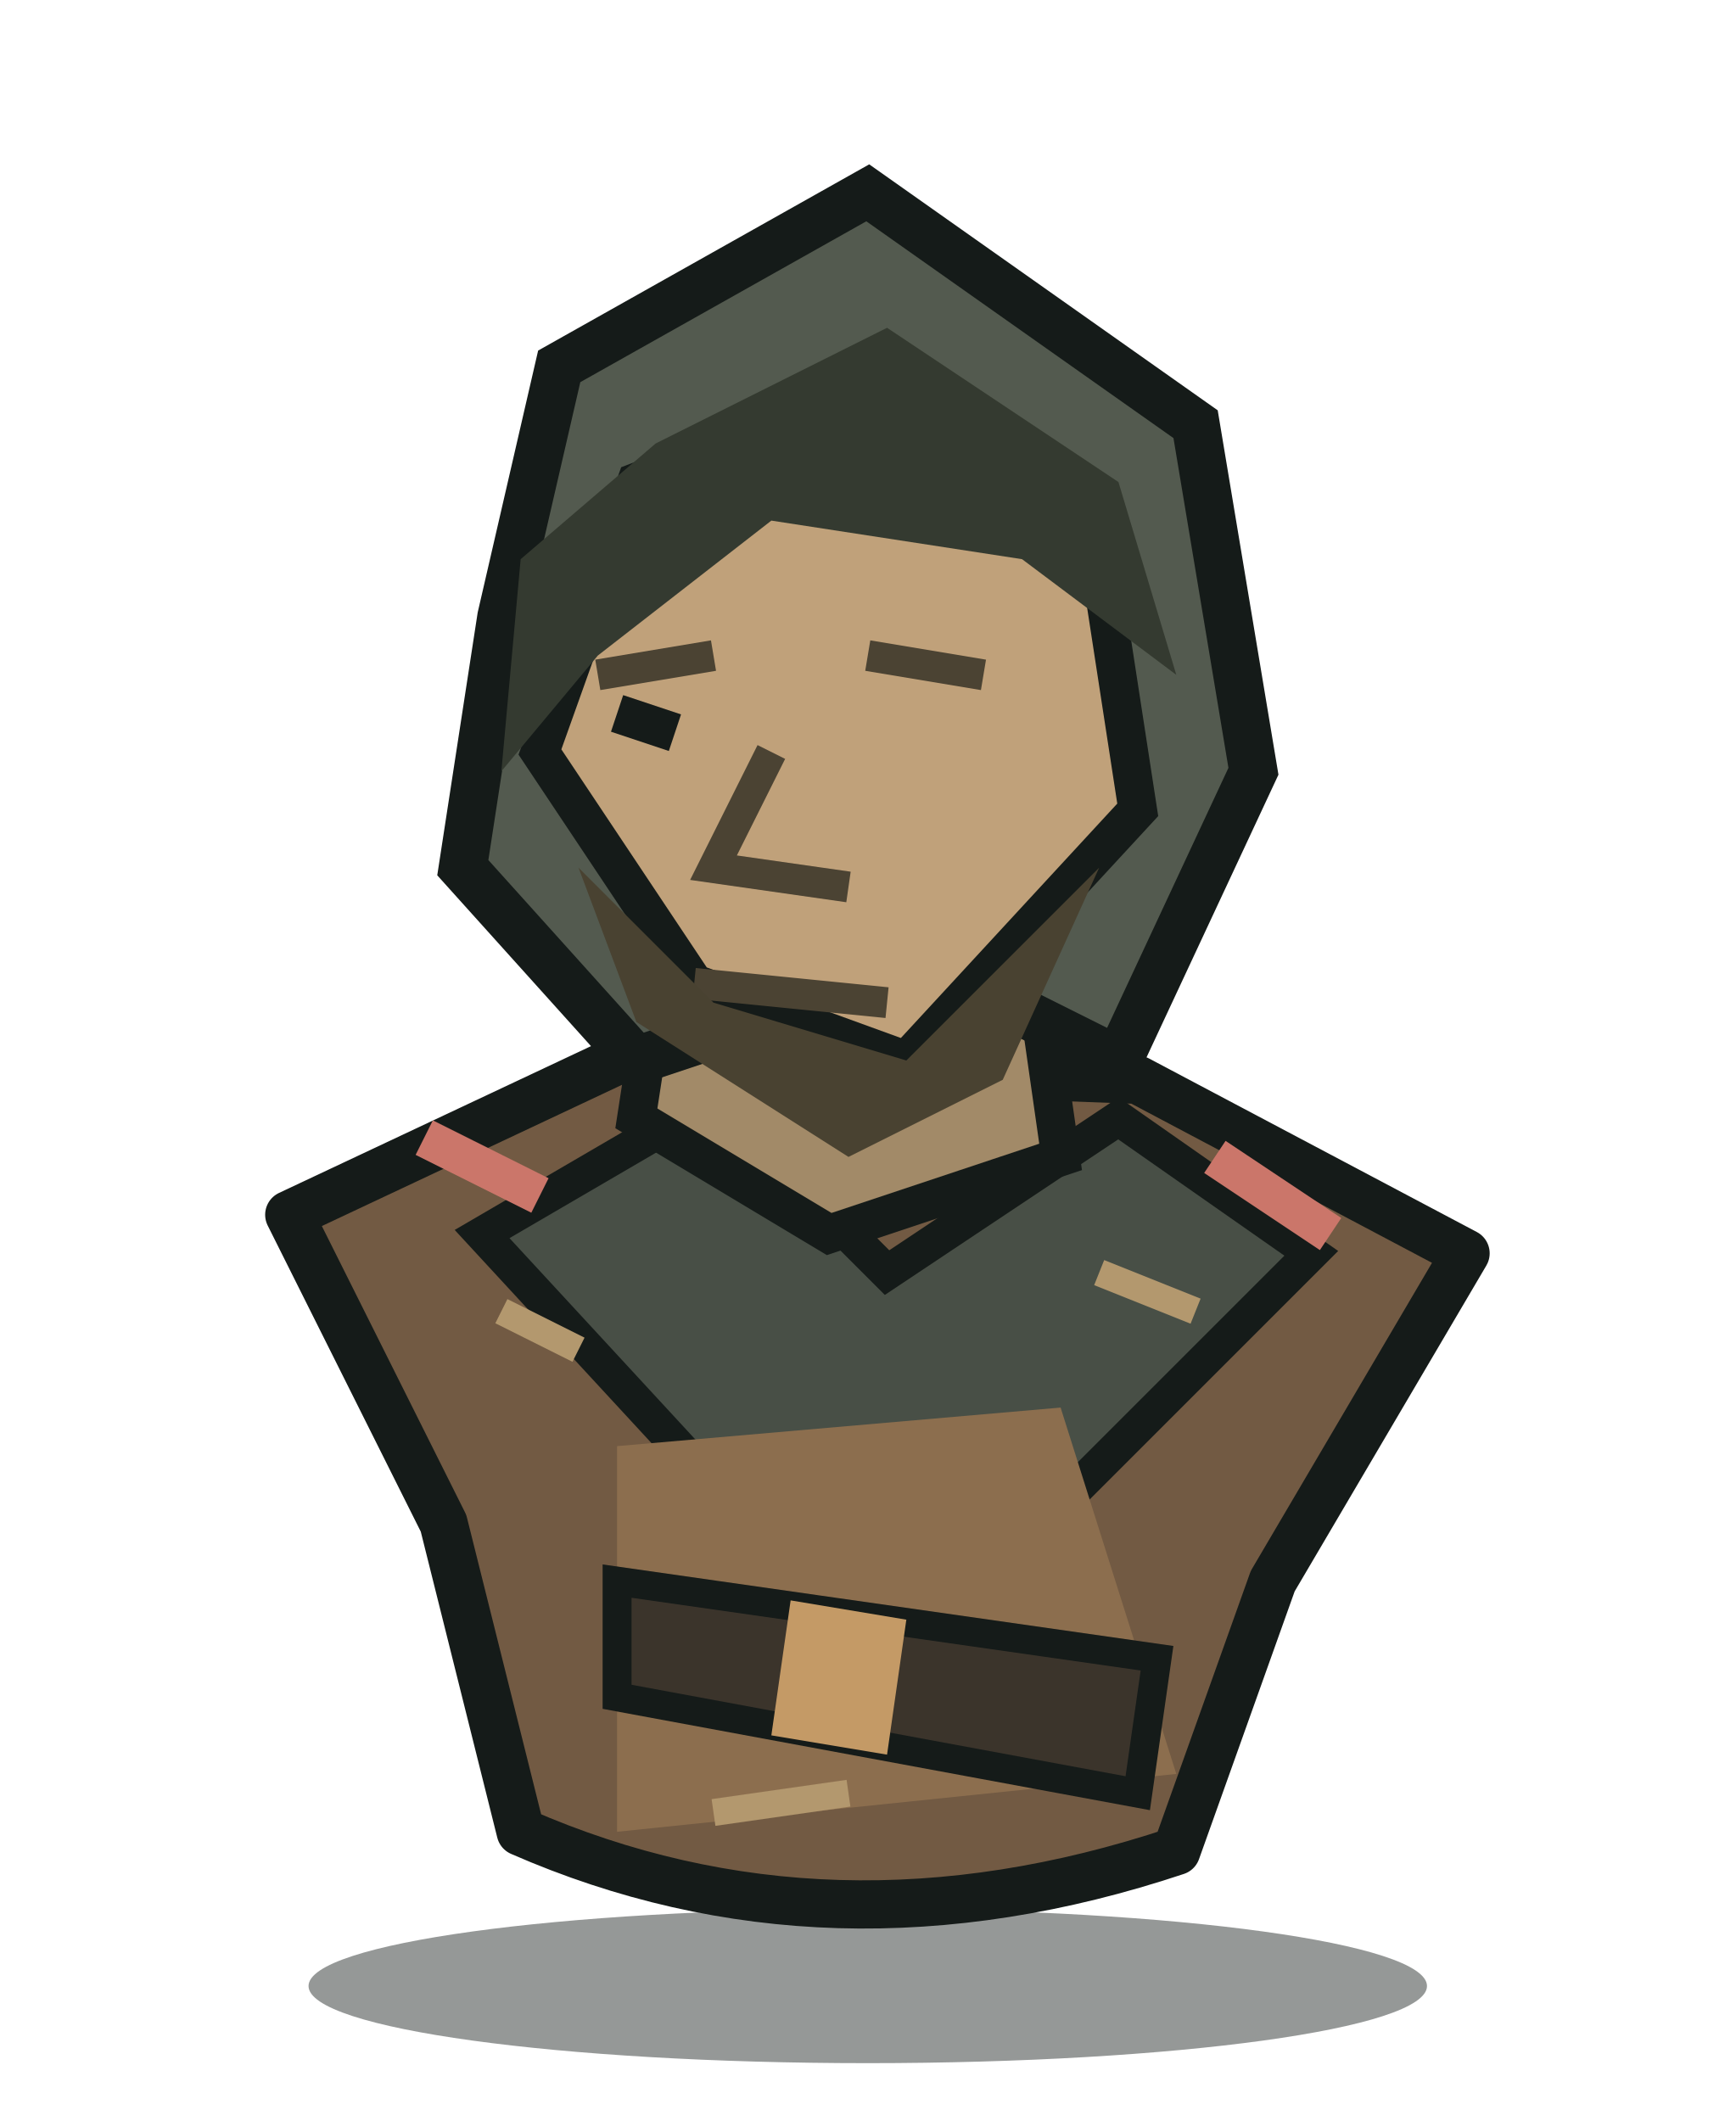
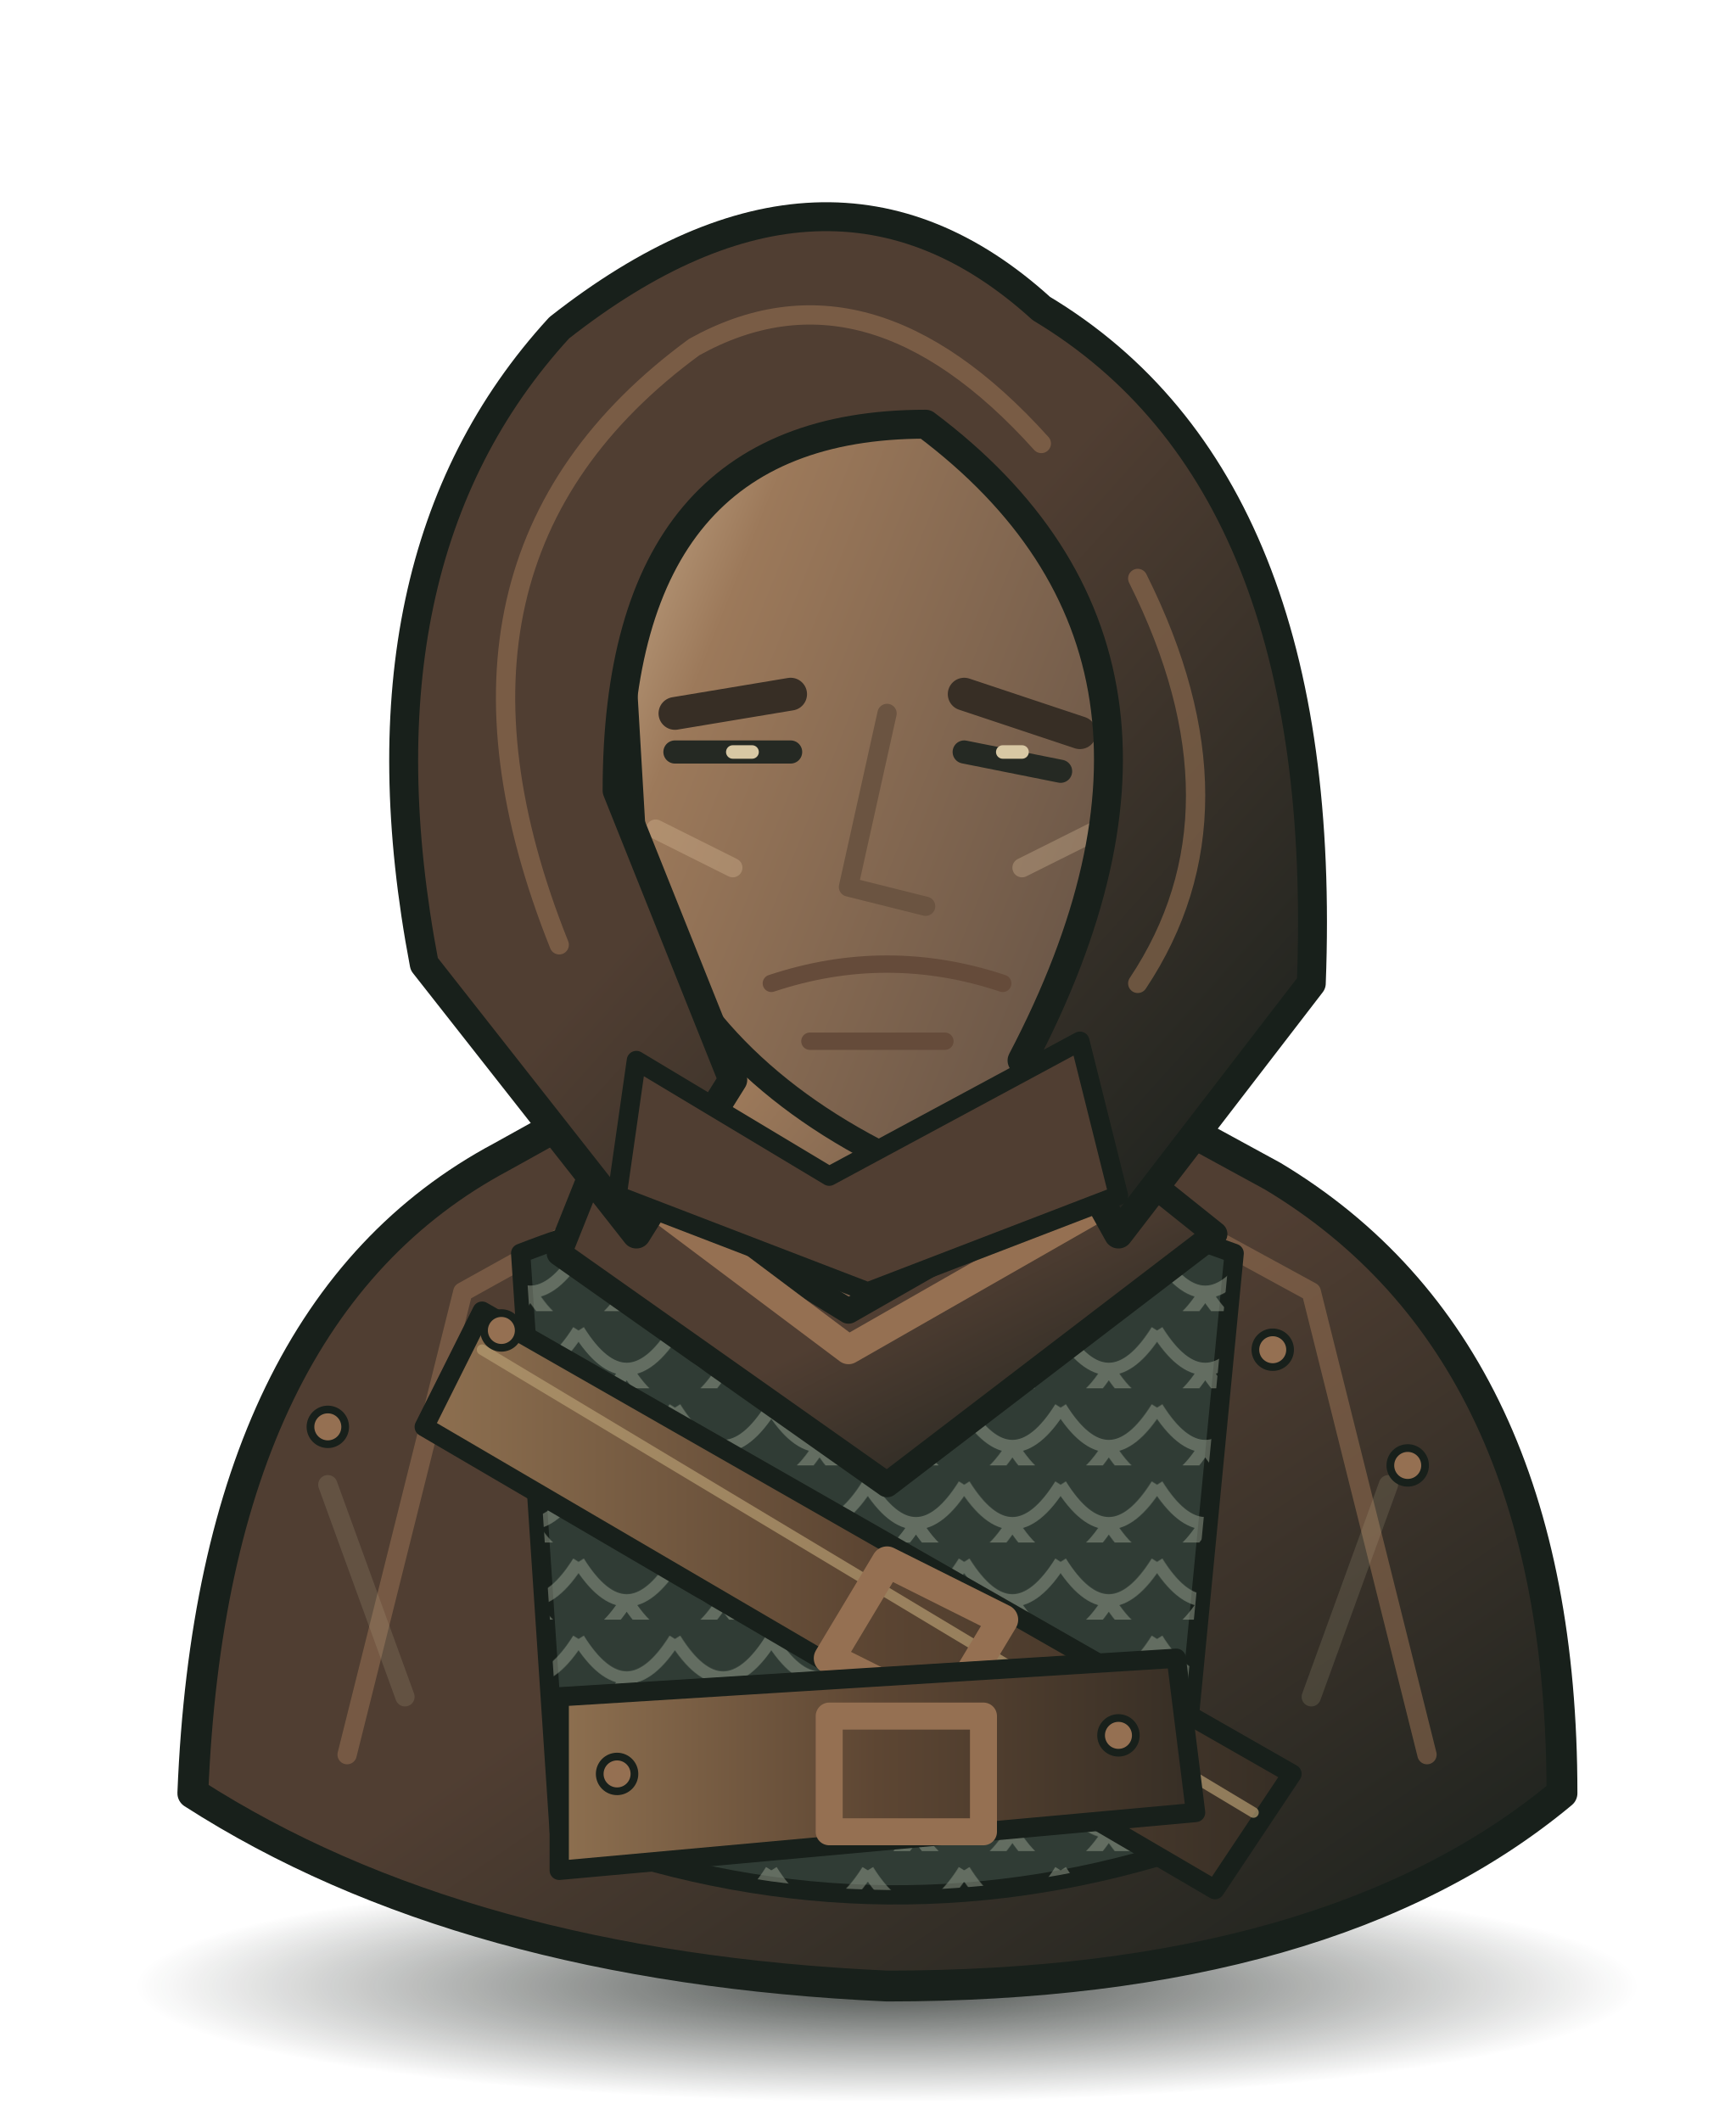
<svg xmlns="http://www.w3.org/2000/svg" width="90" height="110" viewBox="0 0 90 110">
-   <ellipse cx="45" cy="103" rx="29" ry="4" fill="#151B19" opacity=".45" />
-   <path d="m15 63 17-8 27 1 17 9-10 17-5 14Q43 102 27 95l-4-16Z" fill="#725A43" stroke="#151B19" stroke-width="2.5" stroke-linejoin="round" />
-   <path d="m25 64 12-7 9 9 12-8 10 7-13 13-18-1Z" fill="#484F46" stroke="#151B19" stroke-width="1.8" />
-   <path d="m32 75 23-2 6 19-29 3Z" fill="#8C6E4E" />
-   <path d="m32 82 28 4-1 7-27-5Z" fill="#3B342B" stroke="#151B19" stroke-width="1.5" />
-   <path d="m41 83 6 1-1 7-6-1Z" fill="#C49A66" />
-   <path d="m35 45 18 1 2 14-12 4-10-6Z" fill="#A28A68" stroke="#151B19" stroke-width="2" />
-   <path d="m26 32 3-13 16-9 17 12 3 18-7 15-10-5-15 5-9-10Z" fill="#535A4F" stroke="#151B19" stroke-width="2.5" />
-   <path d="m33 25 13-5 11 9 2 13-12 13-11-4-8-12Z" fill="#C0A17A" stroke="#151B19" stroke-width="2" />
-   <path d="m34 23 12-6 12 8 3 10-8-6-13-2-9 7-5 6 1-11Z" fill="#343A30" />
-   <path d="m31 35 6-1m8 0 6 1m-11 4-3 6 7 1m-8 5 10 1" fill="none" stroke="#4B4333" stroke-width="1.6" />
-   <path d="m32 37 3 1" stroke="#151B19" stroke-width="2" />
-   <path d="m30 45 7 7 10 3 10-10-5 11-8 4-11-7Z" fill="#494231" />
-   <path d="m26 68 4 2m27-4 5 2m-25 26 7-1" stroke="#B3986E" stroke-width="1.4" />
-   <path d="m22 59 6 3m35-2 6 4" stroke="#CB766A" stroke-width="2" />
+   <defs>
+     <linearGradient id="cloth" x1="0" y1="0" x2="1" y2="1">
+       <stop stop-color="#503e32" />
+       <stop offset=".48" stop-color="#503e32" />
+       <stop offset="1" stop-color="#171f1c" />
+     </linearGradient>
+     <linearGradient id="metal" x1="0" y1="0" x2="1" y2=".8">
+       <stop stop-color="#c0c1ac" />
+       <stop offset=".24" stop-color="#767f76" />
+       <stop offset=".5" stop-color="#454f4b" />
+       <stop offset=".76" stop-color="#90978a" />
+       <stop offset="1" stop-color="#303b36" />
+     </linearGradient>
+     <linearGradient id="skin" x1="0" y1="0" x2="1" y2=".6">
+       <stop stop-color="#d3b999" />
+       <stop offset=".3" stop-color="#9c795a" />
+       <stop offset="1" stop-color="#675446" />
+     </linearGradient>
+     <linearGradient id="leather">
+       <stop stop-color="#8e7050" />
+       <stop offset=".5" stop-color="#5d4633" />
+       <stop offset="1" stop-color="#362e25" />
+     </linearGradient>
+     <radialGradient id="shadow">
+       <stop stop-color="#111713" stop-opacity=".75" />
+       <stop offset="1" stop-color="#111713" stop-opacity="0" />
+     </radialGradient>
+     <pattern id="mail" width="5" height="4" patternUnits="userSpaceOnUse">
+       <path d="M0 1q2.5 4 5 0M-2.5 3q2.5 4 5 0M2.5 3q2.5 4 5 0" fill="none" stroke="#8c9585" stroke-width=".65" opacity=".55" />
+     </pattern>
+   </defs>
+   <ellipse cx="46" cy="103" rx="39" ry="6" fill="url(#shadow)" />
+   <g stroke="#18201b" stroke-linejoin="round" stroke-linecap="round">
+     <path d="M10 93Q11 68 26 60L35 55H55L66 61Q81 70 81 93Q69 103 46 103Q24 102 10 93Z" fill="url(#cloth)" stroke-width="1.6" />
+     <path d="M18 91L24 67 33 62 32 94Q45 100 59 94L57 61 68 67 74 91" fill="none" stroke="#957052" stroke-width="1" opacity=".55" />
+     <path d="M27 65Q45 58 64 65L61 96Q45 101 29 95Z" fill="#303c35" />
+     <path d="M27 65Q45 58 64 65L61 96Q45 101 29 95Z" fill="url(#mail)" stroke-width=".5" />
+     <path d="M33 51L56 51 57 64Q46 75 33 63Z" fill="url(#skin)" stroke-width="1.2" />
+     <path d="M31 60L44 68 58 60 63 64 46 77 29 65Z" fill="url(#cloth)" stroke-width="1.3" />
+     <path d="M32 61L44 70 58 62" fill="none" stroke="#957052" stroke-width="1.5" />
+     <path d="M25 68L67 92 63 98 22 74Z" fill="url(#leather)" stroke-width="1" />
+     <path d="M25 70L65 94" stroke="#b59b70" stroke-width=".55" opacity=".7" />
+     <path d="M46 81L52 84 49 89 43 86Z" fill="none" stroke="#957052" stroke-width="1.6" />
+     <path d="M29 88L61 86 62 94 29 97Z" fill="url(#leather)" stroke-width="1" />
+     <path d="M43 89h8v6h-8Z" fill="none" stroke="#957052" stroke-width="1.4" />
+     <path d="M17 77L21 88M72 77L68 88" stroke="#b5ad8d" opacity=".18" />
+     <path d="M32 29Q33 17 45 16Q59 17 61 30L58 47Q54 58 46 60Q36 55 33 46Z" fill="url(#skin)" stroke-width="1.3" />
+     <path d="M32 34Q27 30 29 40L33 44M59 34Q64 30 61 42L58 44" fill="url(#skin)" stroke-width="1" />
+     <path d="M35 37L41 36M50 36L56 38" stroke="#372e25" stroke-width="1.7" />
+     <path d="M35 39L41 39M50 39L55 40" stroke="#252923" stroke-width="1.2" />
+     <path d="M38 39h1M52 39h1" stroke="#d8c8a4" stroke-width=".7" />
+     <path d="M46 37L44 46 48 47" fill="none" stroke="#6b5441" stroke-width="1" />
+     <path d="M40 51Q46 49 52 51M42 54L49 54" fill="none" stroke="#654b3a" stroke-width=".9" />
+     <path d="M34 43L38 45M53 45L57 43" stroke="#e4c7a1" opacity=".3" />
+     <path d="M22 50Q18 29 29 17Q43 6 54 16Q69 25 68 51L58 64 53 55Q64 34 48 22Q32 22 32 41L38 56 33 64Z" fill="url(#cloth)" stroke-width="1.5" />
+     <path d="M29 49Q21 29 36 18Q45 13 54 23M59 30Q65 42 59 51" fill="none" stroke="#957052" stroke-width="1" opacity=".6" />
+     <path d="M33 55L43 61 56 54 58 62 45 67 32 62Z" fill="#503e32" stroke-width="1" />
+     <circle cx="17" cy="74" r=".9" fill="#957052" stroke-width=".4" />
+     <circle cx="26" cy="69" r=".9" fill="#957052" stroke-width=".4" />
+     <circle cx="66" cy="70" r=".9" fill="#957052" stroke-width=".4" />
+     <circle cx="73" cy="76" r=".9" fill="#957052" stroke-width=".4" />
+     <circle cx="32" cy="92" r=".9" fill="#957052" stroke-width=".4" />
+     <circle cx="58" cy="90" r=".9" fill="#957052" stroke-width=".4" />
+   </g>
</svg>
